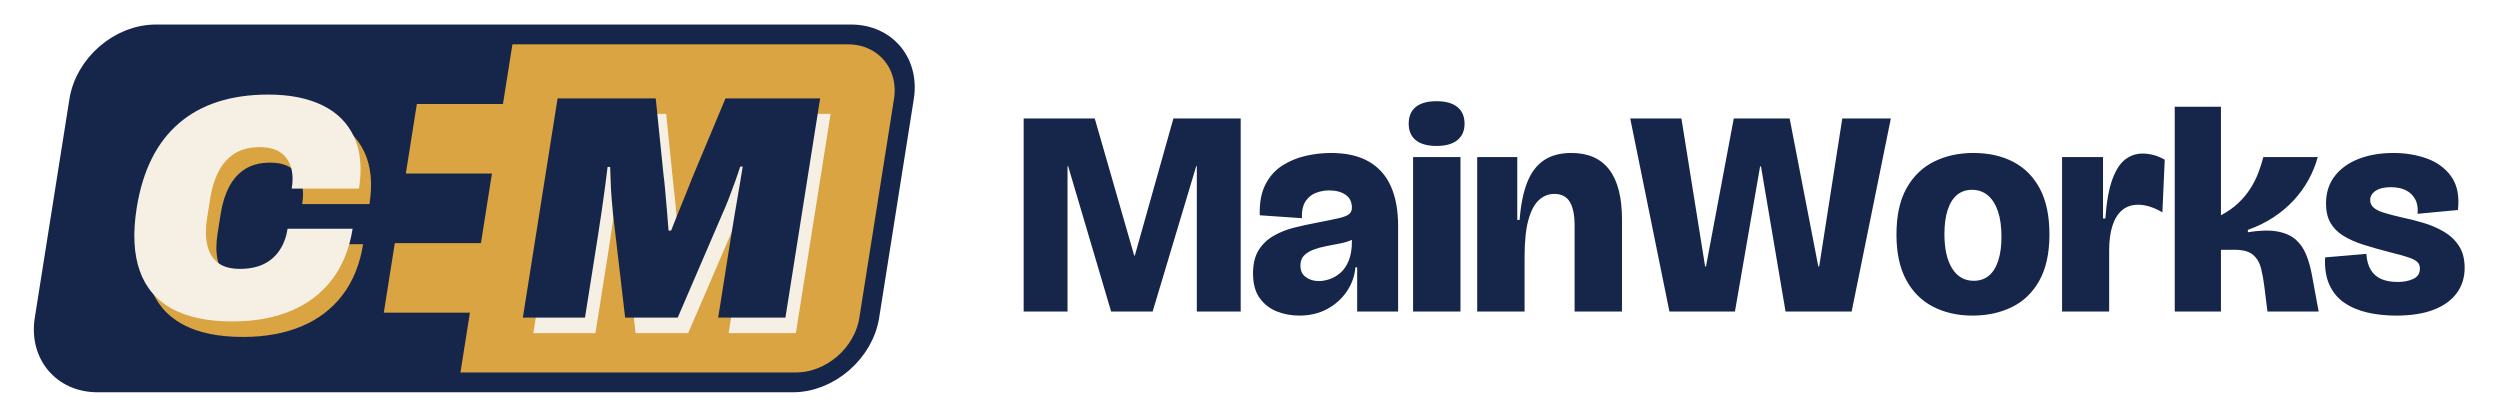
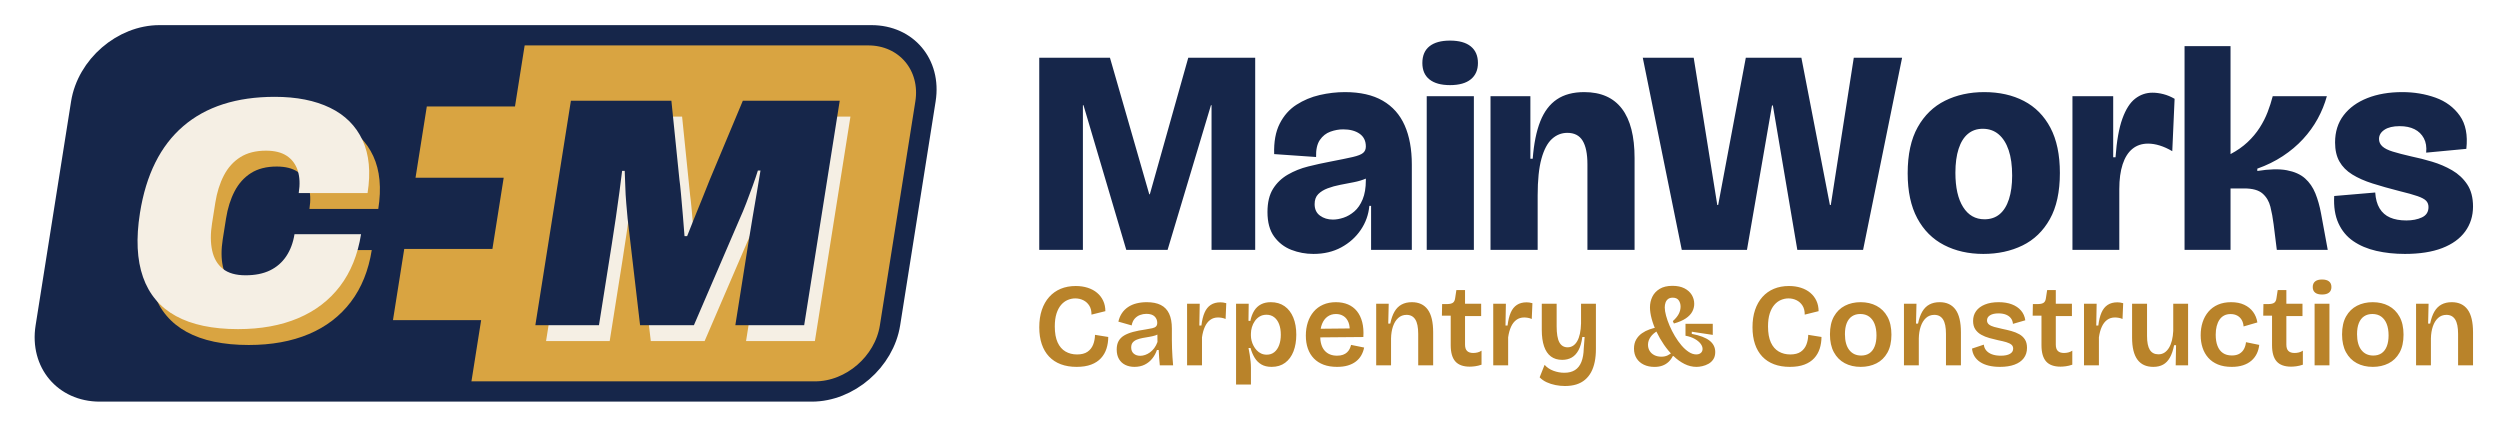
- <svg xmlns="http://www.w3.org/2000/svg" viewBox="0 0 600 100">
+ <svg xmlns="http://www.w3.org/2000/svg" viewBox="0 0 586 100">
  <g transform="scale(1.0334)">
    <g transform="translate(8.0 8.0) rotate(0 102.1 40.4)">
      <g transform="translate(6.40 0) translate(0 40.4) skewX(-9) translate(0 -40.4)">
        <defs>
-           <clipPath id="c45">
+           <clipPath id="c41">
            <rect width="191.5" height="80.8" rx="15" />
          </clipPath>
        </defs>
-         <g clip-path="url(#c45)">
+         <g clip-path="url(#c41)">
          <rect x="-2" y="-2" width="195.5" height="84.8" fill="#D9A441" />
          <path d="M-2 -2 H98.57 V16.15 H78.57 V32.31 H98.57 V48.46 H78.57 V64.61 H98.57 V82.76 H-2 Z" fill="#16264A" />
        </g>
        <g transform="translate(3 3.6)">
          <path d="M43.748 66.652Q35.09 66.652 29.207 63.692Q23.324 60.732 20.327 54.849Q17.33 48.966 17.33 40.308Q17.33 27.284 24.027 20.624Q30.724 13.964 43.748 13.964Q51.148 13.964 56.661 16.443Q62.174 18.922 65.208 23.806Q68.242 28.69 68.242 35.794H52.628Q52.628 32.834 51.592 30.688Q50.556 28.542 48.595 27.358Q46.634 26.174 43.674 26.174Q40.196 26.174 38.087 27.654Q35.978 29.134 35.016 31.798Q34.054 34.462 34.054 37.94V42.676Q34.054 46.154 35.053 48.818Q36.052 51.482 38.124 52.962Q40.196 54.442 43.526 54.442Q46.782 54.442 48.891 53.332Q51.0 52.222 52.073 50.113Q53.146 48.004 53.146 45.118H68.242Q68.242 52.074 65.356 56.884Q62.47 61.694 56.994 64.173Q51.518 66.652 43.748 66.652Z" fill="#D9A441" />
        </g>
        <path d="M43.748 66.652Q35.09 66.652 29.207 63.692Q23.324 60.732 20.327 54.849Q17.33 48.966 17.33 40.308Q17.33 27.284 24.027 20.624Q30.724 13.964 43.748 13.964Q51.148 13.964 56.661 16.443Q62.174 18.922 65.208 23.806Q68.242 28.69 68.242 35.794H52.628Q52.628 32.834 51.592 30.688Q50.556 28.542 48.595 27.358Q46.634 26.174 43.674 26.174Q40.196 26.174 38.087 27.654Q35.978 29.134 35.016 31.798Q34.054 34.462 34.054 37.94V42.676Q34.054 46.154 35.053 48.818Q36.052 51.482 38.124 52.962Q40.196 54.442 43.526 54.442Q46.782 54.442 48.891 53.332Q51.0 52.222 52.073 50.113Q53.146 48.004 53.146 45.118H68.242Q68.242 52.074 65.356 56.884Q62.47 61.694 56.994 64.173Q51.518 66.652 43.748 66.652Z" fill="#F5EFE4" />
        <g transform="translate(3 3.6)">
          <path d="M111.048 65.764V14.852H133.84L138.502 32.76Q138.798 33.722 139.353 35.942Q139.908 38.162 140.537 40.752Q141.166 43.342 141.684 45.562H142.276Q142.646 43.934 143.201 41.677Q143.756 39.42 144.348 37.052Q144.94 34.684 145.384 32.76L150.046 14.852H172.024V65.764H156.41V47.412Q156.41 44.452 156.447 41.307Q156.484 38.162 156.521 35.35Q156.558 32.538 156.558 30.688H155.966Q155.744 32.168 155.337 34.166Q154.93 36.164 154.486 38.125Q154.042 40.086 153.598 41.566L147.012 65.764H134.802L128.142 41.566Q127.772 40.086 127.291 38.125Q126.81 36.164 126.44 34.166Q126.07 32.168 125.774 30.762H125.182Q125.256 32.612 125.33 35.424Q125.404 38.236 125.441 41.344Q125.478 44.452 125.478 47.412V65.764Z" fill="#F5EFE4" />
        </g>
        <path d="M111.048 65.764V14.852H133.84L138.502 32.76Q138.798 33.722 139.353 35.942Q139.908 38.162 140.537 40.752Q141.166 43.342 141.684 45.562H142.276Q142.646 43.934 143.201 41.677Q143.756 39.42 144.348 37.052Q144.94 34.684 145.384 32.76L150.046 14.852H172.024V65.764H156.41V47.412Q156.41 44.452 156.447 41.307Q156.484 38.162 156.521 35.35Q156.558 32.538 156.558 30.688H155.966Q155.744 32.168 155.337 34.166Q154.93 36.164 154.486 38.125Q154.042 40.086 153.598 41.566L147.012 65.764H134.802L128.142 41.566Q127.772 40.086 127.291 38.125Q126.81 36.164 126.44 34.166Q126.07 32.168 125.774 30.762H125.182Q125.256 32.612 125.33 35.424Q125.404 38.236 125.441 41.344Q125.478 44.452 125.478 47.412V65.764Z" fill="#16264A" />
        <rect width="191.5" height="80.8" rx="15" fill="none" stroke="#16264A" stroke-width="4.6" />
      </g>
    </g>
  </g>
-   <g transform="translate(245.6 24.19) scale(1.3) translate(-243.8 -28.9)">
-     <g transform="translate(241.7 67.8)">
+   <g transform="translate(243.60 9.51) scale(1.2633) translate(-243.86 -18.97)">
+     <g transform="translate(241.7 57.8)">
      <path d="M2.16 0.0V-35.64H15.282L22.572 -10.314H22.68L29.808 -35.64H42.228V0.0H34.128V-26.838H34.02L25.974 0.0H18.306L10.368 -26.838H10.26V0.0ZM53.038 0.756Q50.878 0.756 48.934 0.0Q46.99 -0.756 45.748 -2.457Q44.506 -4.158 44.506 -7.02Q44.506 -9.666 45.532 -11.313Q46.558 -12.96 48.286 -13.959Q50.014 -14.958 52.066 -15.471Q54.118 -15.984 56.116 -16.362Q58.924 -16.902 60.328 -17.226Q61.732 -17.55 62.245 -17.982Q62.758 -18.414 62.758 -19.17Q62.758 -20.736 61.597 -21.546Q60.436 -22.356 58.546 -22.356Q57.358 -22.356 56.17 -21.924Q54.982 -21.492 54.226 -20.385Q53.47 -19.278 53.524 -17.226L45.748 -17.766Q45.64 -21.168 46.774 -23.409Q47.908 -25.65 49.879 -26.919Q51.85 -28.188 54.199 -28.728Q56.548 -29.268 58.87 -29.268Q63.136 -29.268 65.89 -27.675Q68.644 -26.082 69.967 -23.085Q71.29 -20.088 71.29 -15.822V-10.746Q71.29 -8.964 71.29 -7.155Q71.29 -5.346 71.29 -3.564Q71.29 -1.782 71.29 0.0H63.73Q63.73 -1.944 63.73 -3.942Q63.73 -5.94 63.73 -8.154H63.406Q63.19 -5.724 61.813 -3.699Q60.436 -1.674 58.195 -0.459Q55.954 0.756 53.038 0.756ZM56.656 -5.616Q57.574 -5.616 58.627 -5.967Q59.68 -6.318 60.625 -7.128Q61.57 -7.938 62.164 -9.369Q62.758 -10.8 62.758 -12.906V-14.202L64.216 -14.364Q63.784 -13.662 62.785 -13.23Q61.786 -12.798 60.544 -12.555Q59.302 -12.312 58.033 -12.069Q56.764 -11.826 55.684 -11.421Q54.604 -11.016 53.929 -10.341Q53.254 -9.666 53.254 -8.478Q53.254 -7.074 54.253 -6.345Q55.252 -5.616 56.656 -5.616ZM74.054 0.0V-28.512H82.802V0.0ZM78.374 -30.564Q75.89 -30.564 74.567 -31.617Q73.244 -32.67 73.244 -34.668Q73.244 -36.72 74.567 -37.773Q75.89 -38.826 78.374 -38.826Q80.912 -38.826 82.235 -37.746Q83.558 -36.666 83.558 -34.668Q83.558 -32.724 82.235 -31.644Q80.912 -30.564 78.374 -30.564ZM85.89 0.0V-16.146V-28.512H93.288V-16.902H93.72Q94.044 -21.114 95.124 -23.841Q96.204 -26.568 98.202 -27.918Q100.2 -29.268 103.278 -29.268Q107.922 -29.268 110.271 -26.19Q112.62 -23.112 112.62 -17.01V0.0H103.872V-15.876Q103.872 -18.792 102.981 -20.25Q102.09 -21.708 100.146 -21.708Q98.526 -21.708 97.284 -20.574Q96.042 -19.44 95.34 -16.902Q94.638 -14.364 94.638 -10.098V0.0ZM121.378 0.0 114.142 -35.64H123.592L127.966 -8.316H128.128L133.258 -35.64H143.572L148.864 -8.316H149.026L153.292 -35.64H162.256L155.02 0.0H142.816L138.28 -26.784H138.118L133.474 0.0ZM177.332 0.756Q173.228 0.756 170.042 -0.891Q166.856 -2.538 165.074 -5.859Q163.292 -9.18 163.292 -14.202Q163.292 -19.44 165.155 -22.761Q167.018 -26.082 170.231 -27.675Q173.444 -29.268 177.494 -29.268Q181.706 -29.268 184.865 -27.621Q188.024 -25.974 189.779 -22.653Q191.534 -19.332 191.534 -14.256Q191.534 -9.018 189.671 -5.697Q187.808 -2.376 184.595 -0.81Q181.382 0.756 177.332 0.756ZM177.548 -5.67Q179.222 -5.67 180.356 -6.615Q181.49 -7.56 182.084 -9.396Q182.678 -11.232 182.678 -13.77Q182.678 -16.578 182.03 -18.495Q181.382 -20.412 180.167 -21.438Q178.952 -22.464 177.224 -22.464Q175.604 -22.464 174.47 -21.519Q173.336 -20.574 172.742 -18.738Q172.148 -16.902 172.148 -14.31Q172.148 -10.206 173.579 -7.938Q175.01 -5.67 177.548 -5.67ZM193.866 0.0V-15.498V-28.512H201.426V-17.172H201.858Q202.182 -21.708 203.127 -24.327Q204.072 -26.946 205.503 -28.053Q206.934 -29.16 208.716 -29.16Q209.688 -29.16 210.741 -28.89Q211.794 -28.62 212.82 -28.026L212.388 -18.306Q211.2 -19.008 210.066 -19.359Q208.932 -19.71 207.906 -19.71Q206.178 -19.71 204.99 -18.738Q203.802 -17.766 203.181 -15.876Q202.56 -13.986 202.56 -11.286V0.0ZM214.666 0.0V-37.8H223.198V-17.766Q225.034 -18.738 226.357 -19.98Q227.68 -21.222 228.598 -22.653Q229.516 -24.084 230.083 -25.569Q230.65 -27.054 231.028 -28.512H241.072Q240.478 -26.352 239.371 -24.327Q238.264 -22.302 236.644 -20.547Q235.024 -18.792 232.891 -17.388Q230.758 -15.984 228.166 -15.066V-14.634Q231.514 -15.174 233.647 -14.769Q235.78 -14.364 237.022 -13.257Q238.264 -12.15 238.939 -10.476Q239.614 -8.802 239.992 -6.75L241.234 0.0H231.784L231.19 -4.752Q230.974 -6.48 230.596 -7.992Q230.218 -9.504 229.138 -10.449Q228.058 -11.394 225.736 -11.394H223.198V0.0ZM255.554 0.756Q252.692 0.756 250.235 0.189Q247.778 -0.378 245.969 -1.62Q244.16 -2.862 243.215 -4.941Q242.27 -7.02 242.432 -9.99L250.046 -10.638Q250.154 -8.856 250.856 -7.695Q251.558 -6.534 252.8 -5.994Q254.042 -5.454 255.824 -5.454Q257.498 -5.454 258.713 -6.021Q259.928 -6.588 259.928 -7.938Q259.928 -8.64 259.496 -9.099Q259.064 -9.558 257.903 -9.963Q256.742 -10.368 254.528 -10.908Q251.774 -11.61 249.56 -12.312Q247.346 -13.014 245.78 -13.986Q244.214 -14.958 243.404 -16.389Q242.594 -17.82 242.594 -19.926Q242.594 -22.896 244.187 -24.975Q245.78 -27.054 248.588 -28.161Q251.396 -29.268 255.068 -29.268Q258.362 -29.268 261.224 -28.242Q264.086 -27.216 265.733 -24.894Q267.38 -22.572 266.948 -18.738L259.496 -18.036Q259.658 -19.602 259.064 -20.709Q258.47 -21.816 257.336 -22.383Q256.202 -22.95 254.582 -22.95Q252.746 -22.95 251.747 -22.275Q250.748 -21.6 250.748 -20.574Q250.748 -19.764 251.369 -19.197Q251.99 -18.63 253.313 -18.225Q254.636 -17.82 256.742 -17.334Q258.578 -16.956 260.576 -16.362Q262.574 -15.768 264.302 -14.769Q266.03 -13.77 267.11 -12.15Q268.19 -10.53 268.19 -8.046Q268.19 -5.4 266.732 -3.402Q265.274 -1.404 262.466 -0.324Q259.658 0.756 255.554 0.756Z" fill="#16264A" />
    </g>
  </g>
+   <g transform="translate(243.60 65.51) scale(1.6236) translate(-244.56 -70.41)">
+     <g transform="translate(243.7 82.8)">
+       <path d="M6.255 0.227Q4.978 0.227 3.975 -0.149Q2.973 -0.525 2.278 -1.26Q1.583 -1.995 1.223 -3.058Q0.863 -4.122 0.863 -5.492Q0.863 -6.892 1.232 -7.991Q1.602 -9.089 2.296 -9.866Q2.99 -10.642 3.956 -11.045Q4.922 -11.447 6.126 -11.447Q7.07 -11.447 7.856 -11.195Q8.642 -10.943 9.209 -10.466Q9.776 -9.99 10.09 -9.318Q10.403 -8.647 10.406 -7.815L8.402 -7.316Q8.411 -8.097 8.085 -8.612Q7.759 -9.127 7.225 -9.392Q6.69 -9.658 6.059 -9.658Q5.502 -9.658 4.969 -9.433Q4.435 -9.208 4.017 -8.725Q3.599 -8.241 3.351 -7.474Q3.104 -6.707 3.104 -5.608Q3.104 -4.197 3.51 -3.306Q3.916 -2.416 4.646 -1.991Q5.376 -1.566 6.316 -1.566Q7.266 -1.566 7.824 -1.95Q8.381 -2.334 8.637 -2.977Q8.893 -3.621 8.91 -4.398L10.823 -4.091Q10.818 -3.19 10.566 -2.404Q10.313 -1.618 9.77 -1.026Q9.227 -0.433 8.357 -0.103Q7.487 0.227 6.255 0.227ZM14.603 0.227Q13.874 0.227 13.293 -0.053Q12.712 -0.333 12.377 -0.892Q12.042 -1.451 12.042 -2.285Q12.042 -2.997 12.31 -3.489Q12.577 -3.981 13.104 -4.298Q13.632 -4.614 14.403 -4.82Q15.175 -5.026 16.182 -5.17Q16.794 -5.266 17.17 -5.351Q17.546 -5.435 17.72 -5.611Q17.895 -5.787 17.895 -6.135Q17.895 -6.682 17.512 -7.055Q17.128 -7.428 16.327 -7.428Q15.847 -7.428 15.4 -7.259Q14.952 -7.09 14.632 -6.723Q14.312 -6.356 14.202 -5.758L12.283 -6.305Q12.446 -7.012 12.801 -7.535Q13.157 -8.058 13.688 -8.413Q14.219 -8.769 14.904 -8.94Q15.588 -9.112 16.384 -9.112Q17.615 -9.112 18.415 -8.704Q19.214 -8.297 19.611 -7.453Q20.007 -6.61 20.007 -5.298V-3.636Q20.008 -3.06 20.03 -2.441Q20.053 -1.822 20.092 -1.204Q20.131 -0.586 20.185 0.0H18.264Q18.215 -0.497 18.172 -1.058Q18.129 -1.62 18.108 -2.208H17.848Q17.626 -1.544 17.185 -0.986Q16.745 -0.428 16.098 -0.1Q15.451 0.227 14.603 0.227ZM15.443 -1.372Q15.788 -1.372 16.147 -1.495Q16.505 -1.618 16.845 -1.864Q17.185 -2.109 17.466 -2.485Q17.748 -2.862 17.929 -3.367L17.911 -4.745L18.325 -4.686Q18.044 -4.447 17.63 -4.315Q17.215 -4.184 16.745 -4.109Q16.275 -4.035 15.809 -3.947Q15.343 -3.86 14.964 -3.711Q14.585 -3.563 14.36 -3.298Q14.134 -3.034 14.134 -2.573Q14.134 -2.004 14.499 -1.688Q14.863 -1.372 15.443 -1.372ZM22.203 0.0V-4.469L22.201 -8.884H24.028L23.972 -5.739H24.27Q24.406 -6.87 24.729 -7.61Q25.053 -8.351 25.621 -8.721Q26.189 -9.092 27.016 -9.092Q27.192 -9.092 27.398 -9.067Q27.603 -9.042 27.859 -8.967L27.764 -6.688Q27.495 -6.806 27.205 -6.856Q26.915 -6.906 26.676 -6.906Q26.016 -6.906 25.541 -6.556Q25.066 -6.207 24.773 -5.565Q24.481 -4.923 24.355 -4.038V0.0ZM29.273 2.773 29.275 -4.502 29.273 -8.884H31.099L31.065 -6.425L31.336 -6.406Q31.516 -7.282 31.897 -7.887Q32.278 -8.491 32.876 -8.802Q33.475 -9.112 34.282 -9.112Q35.457 -9.112 36.28 -8.531Q37.102 -7.95 37.536 -6.894Q37.969 -5.839 37.969 -4.414Q37.969 -3.053 37.562 -2.005Q37.154 -0.957 36.359 -0.365Q35.564 0.227 34.402 0.227Q33.531 0.227 32.938 -0.117Q32.345 -0.461 31.966 -1.077Q31.587 -1.693 31.362 -2.499L31.071 -2.498Q31.167 -2.016 31.246 -1.523Q31.324 -1.03 31.373 -0.56Q31.422 -0.091 31.422 0.34V2.773ZM33.699 -1.533Q34.351 -1.533 34.802 -1.901Q35.254 -2.268 35.494 -2.921Q35.734 -3.573 35.734 -4.414Q35.734 -5.299 35.487 -5.941Q35.24 -6.583 34.777 -6.941Q34.313 -7.299 33.671 -7.299Q33.11 -7.299 32.691 -7.051Q32.271 -6.802 31.987 -6.392Q31.703 -5.982 31.56 -5.502Q31.418 -5.021 31.418 -4.553V-4.285Q31.418 -3.939 31.511 -3.564Q31.604 -3.188 31.791 -2.828Q31.978 -2.468 32.25 -2.174Q32.522 -1.879 32.887 -1.706Q33.253 -1.533 33.699 -1.533ZM43.85 0.227Q42.757 0.227 41.921 -0.084Q41.085 -0.396 40.512 -0.984Q39.939 -1.573 39.643 -2.407Q39.348 -3.241 39.348 -4.286Q39.348 -5.327 39.636 -6.209Q39.924 -7.091 40.478 -7.743Q41.032 -8.395 41.843 -8.753Q42.653 -9.112 43.688 -9.112Q44.667 -9.112 45.435 -8.786Q46.204 -8.46 46.722 -7.818Q47.241 -7.176 47.485 -6.24Q47.729 -5.304 47.651 -4.083L40.729 -4.024V-5.27L46.356 -5.327L45.655 -4.629Q45.753 -5.57 45.511 -6.185Q45.269 -6.8 44.795 -7.102Q44.32 -7.405 43.702 -7.405Q43.005 -7.405 42.489 -7.038Q41.972 -6.672 41.693 -5.986Q41.414 -5.301 41.414 -4.329Q41.414 -2.849 42.061 -2.119Q42.707 -1.389 43.855 -1.389Q44.359 -1.389 44.712 -1.521Q45.064 -1.652 45.298 -1.87Q45.532 -2.088 45.67 -2.368Q45.808 -2.649 45.878 -2.946L47.765 -2.564Q47.638 -1.938 47.345 -1.427Q47.051 -0.916 46.57 -0.546Q46.089 -0.176 45.416 0.026Q44.744 0.227 43.85 0.227ZM49.505 0.0V-5.328L49.503 -8.884H51.312L51.245 -6.024H51.538Q51.752 -7.07 52.151 -7.754Q52.549 -8.438 53.175 -8.775Q53.8 -9.112 54.653 -9.112Q56.166 -9.112 56.948 -8.046Q57.729 -6.98 57.729 -4.755V0.0H55.571V-4.537Q55.571 -5.956 55.149 -6.619Q54.727 -7.282 53.891 -7.282Q53.174 -7.282 52.681 -6.83Q52.188 -6.379 51.928 -5.612Q51.668 -4.845 51.648 -3.88V0.0ZM63.012 0.196Q61.605 0.196 60.934 -0.555Q60.263 -1.307 60.263 -2.9V-7.166H58.992L59.022 -8.844H59.815Q60.344 -8.857 60.593 -9.043Q60.842 -9.229 60.901 -9.678L61.082 -10.865H62.331V-8.884H64.659V-7.111H62.331V-2.987Q62.331 -2.354 62.63 -2.067Q62.93 -1.779 63.511 -1.779Q63.826 -1.779 64.139 -1.856Q64.452 -1.933 64.713 -2.115V-0.088Q64.207 0.083 63.779 0.139Q63.351 0.196 63.012 0.196ZM66.403 0.0V-4.469L66.401 -8.884H68.228L68.172 -5.739H68.47Q68.606 -6.87 68.929 -7.61Q69.253 -8.351 69.821 -8.721Q70.389 -9.092 71.216 -9.092Q71.392 -9.092 71.598 -9.067Q71.803 -9.042 72.059 -8.967L71.964 -6.688Q71.695 -6.806 71.405 -6.856Q71.115 -6.906 70.876 -6.906Q70.216 -6.906 69.741 -6.556Q69.266 -6.207 68.973 -5.565Q68.681 -4.923 68.555 -4.038V0.0ZM76.754 2.99Q76.084 2.99 75.395 2.854Q74.707 2.719 74.113 2.444Q73.519 2.169 73.103 1.736L73.818 -0.068Q74.318 0.505 75.092 0.791Q75.866 1.077 76.66 1.077Q77.595 1.077 78.205 0.688Q78.815 0.299 79.129 -0.487Q79.443 -1.274 79.472 -2.447L79.596 -4.085H79.264Q79.107 -2.908 78.713 -2.18Q78.32 -1.453 77.73 -1.12Q77.141 -0.786 76.357 -0.786Q75.385 -0.786 74.729 -1.276Q74.072 -1.766 73.741 -2.737Q73.41 -3.708 73.41 -5.125V-8.884H75.557V-5.629Q75.557 -4.039 75.948 -3.318Q76.338 -2.597 77.143 -2.597Q77.575 -2.597 77.924 -2.822Q78.274 -3.047 78.525 -3.484Q78.776 -3.921 78.918 -4.566Q79.06 -5.212 79.079 -6.055V-8.884H81.226V-2.356Q81.226 -1.337 81.054 -0.493Q80.881 0.352 80.531 0.998Q80.18 1.644 79.647 2.092Q79.115 2.54 78.396 2.765Q77.677 2.99 76.754 2.99ZM95.75 0.228Q94.853 0.228 94.01 -0.195Q93.168 -0.618 92.418 -1.345Q91.667 -2.071 91.051 -2.971Q90.434 -3.871 89.977 -4.834Q89.52 -5.798 89.275 -6.713Q89.03 -7.628 89.03 -8.362Q89.03 -9.197 89.373 -9.899Q89.716 -10.602 90.436 -11.037Q91.156 -11.473 92.277 -11.473Q93.304 -11.473 94.003 -11.114Q94.701 -10.755 95.061 -10.165Q95.42 -9.575 95.42 -8.868Q95.42 -8.282 95.134 -7.746Q94.847 -7.209 94.208 -6.774Q93.569 -6.339 92.485 -6.035L92.33 -6.381Q92.903 -6.891 93.176 -7.403Q93.449 -7.915 93.449 -8.471Q93.449 -9.005 93.177 -9.385Q92.904 -9.764 92.318 -9.764Q91.904 -9.764 91.651 -9.574Q91.398 -9.383 91.281 -9.065Q91.165 -8.746 91.165 -8.353Q91.165 -7.855 91.352 -7.164Q91.538 -6.474 91.865 -5.71Q92.193 -4.945 92.629 -4.212Q93.065 -3.478 93.576 -2.88Q94.086 -2.282 94.632 -1.926Q95.178 -1.57 95.709 -1.57Q96.134 -1.57 96.379 -1.791Q96.624 -2.012 96.624 -2.362Q96.624 -2.74 96.339 -3.115Q96.055 -3.49 95.509 -3.803Q94.963 -4.116 94.159 -4.272V-5.996H98.096V-4.39L95.066 -4.849V-4.534Q96.796 -4.212 97.625 -3.567Q98.453 -2.922 98.453 -1.911Q98.453 -1.282 98.174 -0.863Q97.895 -0.444 97.465 -0.209Q97.036 0.026 96.577 0.127Q96.119 0.228 95.75 0.228ZM89.675 0.232Q88.821 0.232 88.151 -0.085Q87.48 -0.403 87.102 -0.997Q86.723 -1.59 86.723 -2.409Q86.723 -3.174 87.041 -3.721Q87.359 -4.267 87.87 -4.624Q88.381 -4.98 88.978 -5.189Q89.574 -5.399 90.127 -5.483L90.221 -5.029Q89.493 -4.63 89.119 -4.093Q88.745 -3.555 88.745 -2.968Q88.745 -2.467 88.988 -2.073Q89.231 -1.68 89.669 -1.461Q90.106 -1.243 90.683 -1.243Q91.189 -1.243 91.589 -1.436Q91.989 -1.629 92.344 -1.952L92.681 -1.332H92.326Q92.086 -0.848 91.716 -0.497Q91.346 -0.146 90.842 0.043Q90.339 0.232 89.675 0.232ZM109.224 0.227Q107.947 0.227 106.944 -0.149Q105.942 -0.525 105.247 -1.26Q104.552 -1.995 104.192 -3.058Q103.832 -4.122 103.832 -5.492Q103.832 -6.892 104.201 -7.991Q104.571 -9.089 105.265 -9.866Q105.959 -10.642 106.925 -11.045Q107.891 -11.447 109.095 -11.447Q110.039 -11.447 110.825 -11.195Q111.611 -10.943 112.178 -10.466Q112.745 -9.99 113.059 -9.318Q113.372 -8.647 113.375 -7.815L111.371 -7.316Q111.38 -8.097 111.054 -8.612Q110.728 -9.127 110.194 -9.392Q109.659 -9.658 109.028 -9.658Q108.471 -9.658 107.938 -9.433Q107.404 -9.208 106.986 -8.725Q106.568 -8.241 106.32 -7.474Q106.073 -6.707 106.073 -5.608Q106.073 -4.197 106.479 -3.306Q106.885 -2.416 107.615 -1.991Q108.345 -1.566 109.285 -1.566Q110.235 -1.566 110.793 -1.95Q111.35 -2.334 111.606 -2.977Q111.862 -3.621 111.879 -4.398L113.792 -4.091Q113.787 -3.19 113.535 -2.404Q113.282 -1.618 112.739 -1.026Q112.196 -0.433 111.326 -0.103Q110.456 0.227 109.224 0.227ZM119.455 0.227Q118.145 0.227 117.145 -0.308Q116.146 -0.843 115.58 -1.887Q115.015 -2.931 115.015 -4.465Q115.015 -6.029 115.594 -7.058Q116.174 -8.087 117.176 -8.6Q118.178 -9.112 119.44 -9.112Q120.733 -9.112 121.737 -8.583Q122.74 -8.055 123.314 -7.015Q123.889 -5.975 123.889 -4.425Q123.889 -2.856 123.307 -1.82Q122.726 -0.784 121.72 -0.278Q120.713 0.227 119.455 0.227ZM119.524 -1.408Q120.23 -1.408 120.722 -1.745Q121.213 -2.082 121.472 -2.738Q121.731 -3.394 121.731 -4.316Q121.731 -5.285 121.458 -5.973Q121.185 -6.66 120.666 -7.034Q120.147 -7.407 119.389 -7.407Q118.699 -7.407 118.2 -7.076Q117.701 -6.744 117.439 -6.094Q117.177 -5.444 117.177 -4.498Q117.177 -3.012 117.801 -2.21Q118.425 -1.408 119.524 -1.408ZM125.699 0.0V-5.328L125.697 -8.884H127.506L127.439 -6.024H127.732Q127.946 -7.07 128.345 -7.754Q128.743 -8.438 129.369 -8.775Q129.994 -9.112 130.847 -9.112Q132.36 -9.112 133.142 -8.046Q133.923 -6.98 133.923 -4.755V0.0H131.765V-4.537Q131.765 -5.956 131.343 -6.619Q130.921 -7.282 130.085 -7.282Q129.368 -7.282 128.875 -6.83Q128.382 -6.379 128.122 -5.612Q127.862 -4.845 127.842 -3.88V0.0ZM139.561 0.227Q138.655 0.227 137.932 0.049Q137.209 -0.13 136.693 -0.472Q136.176 -0.814 135.878 -1.305Q135.581 -1.796 135.526 -2.414L137.231 -2.983Q137.269 -2.519 137.566 -2.155Q137.862 -1.79 138.398 -1.588Q138.935 -1.386 139.687 -1.386Q140.53 -1.386 140.998 -1.651Q141.465 -1.916 141.465 -2.407Q141.465 -2.773 141.208 -2.984Q140.951 -3.195 140.471 -3.339Q139.992 -3.483 139.314 -3.616Q138.669 -3.759 138.03 -3.937Q137.392 -4.115 136.858 -4.411Q136.324 -4.707 136.002 -5.189Q135.679 -5.671 135.679 -6.404Q135.679 -7.228 136.115 -7.83Q136.55 -8.432 137.381 -8.772Q138.211 -9.112 139.373 -9.112Q140.464 -9.112 141.278 -8.801Q142.093 -8.49 142.596 -7.907Q143.1 -7.325 143.216 -6.498L141.434 -5.983Q141.397 -6.468 141.128 -6.807Q140.86 -7.146 140.407 -7.321Q139.955 -7.495 139.347 -7.495Q138.569 -7.495 138.129 -7.222Q137.689 -6.949 137.689 -6.485Q137.689 -6.12 137.966 -5.896Q138.242 -5.672 138.739 -5.536Q139.235 -5.4 139.89 -5.259Q140.557 -5.126 141.191 -4.951Q141.826 -4.777 142.341 -4.49Q142.855 -4.202 143.159 -3.731Q143.463 -3.26 143.463 -2.523Q143.463 -1.65 142.996 -1.032Q142.528 -0.414 141.656 -0.094Q140.784 0.227 139.561 0.227ZM148.301 0.196Q146.894 0.196 146.223 -0.555Q145.552 -1.307 145.552 -2.9V-7.166H144.281L144.311 -8.844H145.104Q145.633 -8.857 145.882 -9.043Q146.131 -9.229 146.19 -9.678L146.371 -10.865H147.62V-8.884H149.948V-7.111H147.62V-2.987Q147.62 -2.354 147.919 -2.067Q148.219 -1.779 148.8 -1.779Q149.115 -1.779 149.428 -1.856Q149.741 -1.933 150.002 -2.115V-0.088Q149.496 0.083 149.068 0.139Q148.64 0.196 148.301 0.196ZM151.692 0.0V-4.469L151.69 -8.884H153.517L153.461 -5.739H153.759Q153.895 -6.87 154.218 -7.61Q154.542 -8.351 155.11 -8.721Q155.678 -9.092 156.505 -9.092Q156.681 -9.092 156.887 -9.067Q157.092 -9.042 157.348 -8.967L157.253 -6.688Q156.984 -6.806 156.694 -6.856Q156.404 -6.906 156.165 -6.906Q155.505 -6.906 155.03 -6.556Q154.555 -6.207 154.262 -5.565Q153.97 -4.923 153.844 -4.038V0.0ZM161.698 0.227Q160.172 0.227 159.403 -0.822Q158.633 -1.871 158.633 -4.006V-8.884H160.792V-4.228Q160.792 -2.88 161.192 -2.233Q161.592 -1.586 162.437 -1.586Q162.93 -1.586 163.306 -1.829Q163.682 -2.072 163.957 -2.523Q164.232 -2.973 164.386 -3.592Q164.541 -4.211 164.575 -4.961V-8.884H166.718V-3.728L166.72 0.0H164.929L164.981 -2.898H164.7Q164.482 -1.807 164.092 -1.115Q163.701 -0.423 163.111 -0.098Q162.52 0.227 161.698 0.227ZM173.015 0.227Q171.865 0.227 171.024 -0.119Q170.182 -0.465 169.632 -1.086Q169.081 -1.708 168.808 -2.539Q168.536 -3.37 168.536 -4.34Q168.536 -5.363 168.818 -6.228Q169.101 -7.093 169.657 -7.744Q170.213 -8.395 171.033 -8.753Q171.854 -9.112 172.93 -9.112Q174.027 -9.112 174.823 -8.739Q175.62 -8.366 176.102 -7.711Q176.584 -7.055 176.721 -6.189L174.73 -5.609Q174.694 -6.145 174.458 -6.55Q174.223 -6.955 173.814 -7.176Q173.406 -7.397 172.849 -7.397Q172.325 -7.397 171.928 -7.192Q171.531 -6.987 171.261 -6.595Q170.991 -6.203 170.848 -5.656Q170.706 -5.109 170.706 -4.418Q170.706 -3.47 170.965 -2.801Q171.223 -2.131 171.742 -1.775Q172.26 -1.419 173.041 -1.419Q173.729 -1.419 174.159 -1.688Q174.589 -1.957 174.809 -2.392Q175.03 -2.827 175.076 -3.337L176.989 -2.946Q176.916 -2.254 176.632 -1.671Q176.348 -1.088 175.852 -0.661Q175.356 -0.235 174.651 -0.004Q173.946 0.227 173.015 0.227ZM181.587 0.196Q180.18 0.196 179.509 -0.555Q178.838 -1.307 178.838 -2.9V-7.166H177.567L177.597 -8.844H178.39Q178.919 -8.857 179.168 -9.043Q179.417 -9.229 179.476 -9.678L179.657 -10.865H180.906V-8.884H183.234V-7.111H180.906V-2.987Q180.906 -2.354 181.205 -2.067Q181.505 -1.779 182.086 -1.779Q182.401 -1.779 182.714 -1.856Q183.027 -1.933 183.288 -2.115V-0.088Q182.782 0.083 182.354 0.139Q181.926 0.196 181.587 0.196ZM184.983 0.0V-8.884H187.126V0.0ZM186.058 -10.218Q185.401 -10.218 185.058 -10.493Q184.715 -10.767 184.715 -11.298Q184.715 -11.833 185.059 -12.11Q185.404 -12.387 186.056 -12.387Q186.722 -12.387 187.067 -12.109Q187.411 -11.832 187.411 -11.298Q187.411 -10.773 187.066 -10.495Q186.72 -10.218 186.058 -10.218ZM193.388 0.227Q192.078 0.227 191.078 -0.308Q190.079 -0.843 189.513 -1.887Q188.948 -2.931 188.948 -4.465Q188.948 -6.029 189.527 -7.058Q190.107 -8.087 191.109 -8.6Q192.111 -9.112 193.373 -9.112Q194.666 -9.112 195.67 -8.583Q196.673 -8.055 197.247 -7.015Q197.822 -5.975 197.822 -4.425Q197.822 -2.856 197.24 -1.82Q196.659 -0.784 195.653 -0.278Q194.646 0.227 193.388 0.227ZM193.457 -1.408Q194.163 -1.408 194.655 -1.745Q195.146 -2.082 195.405 -2.738Q195.664 -3.394 195.664 -4.316Q195.664 -5.285 195.391 -5.973Q195.118 -6.66 194.599 -7.034Q194.08 -7.407 193.322 -7.407Q192.632 -7.407 192.133 -7.076Q191.634 -6.744 191.372 -6.094Q191.11 -5.444 191.11 -4.498Q191.11 -3.012 191.734 -2.21Q192.358 -1.408 193.457 -1.408ZM199.632 0.0V-5.328L199.63 -8.884H201.439L201.372 -6.024H201.665Q201.879 -7.07 202.278 -7.754Q202.676 -8.438 203.302 -8.775Q203.927 -9.112 204.78 -9.112Q206.293 -9.112 207.075 -8.046Q207.856 -6.98 207.856 -4.755V0.0H205.698V-4.537Q205.698 -5.956 205.276 -6.619Q204.854 -7.282 204.018 -7.282Q203.301 -7.282 202.808 -6.83Q202.315 -6.379 202.055 -5.612Q201.795 -4.845 201.775 -3.88V0.0Z" fill="#B9832A" />
+     </g>
+   </g>
</svg>
